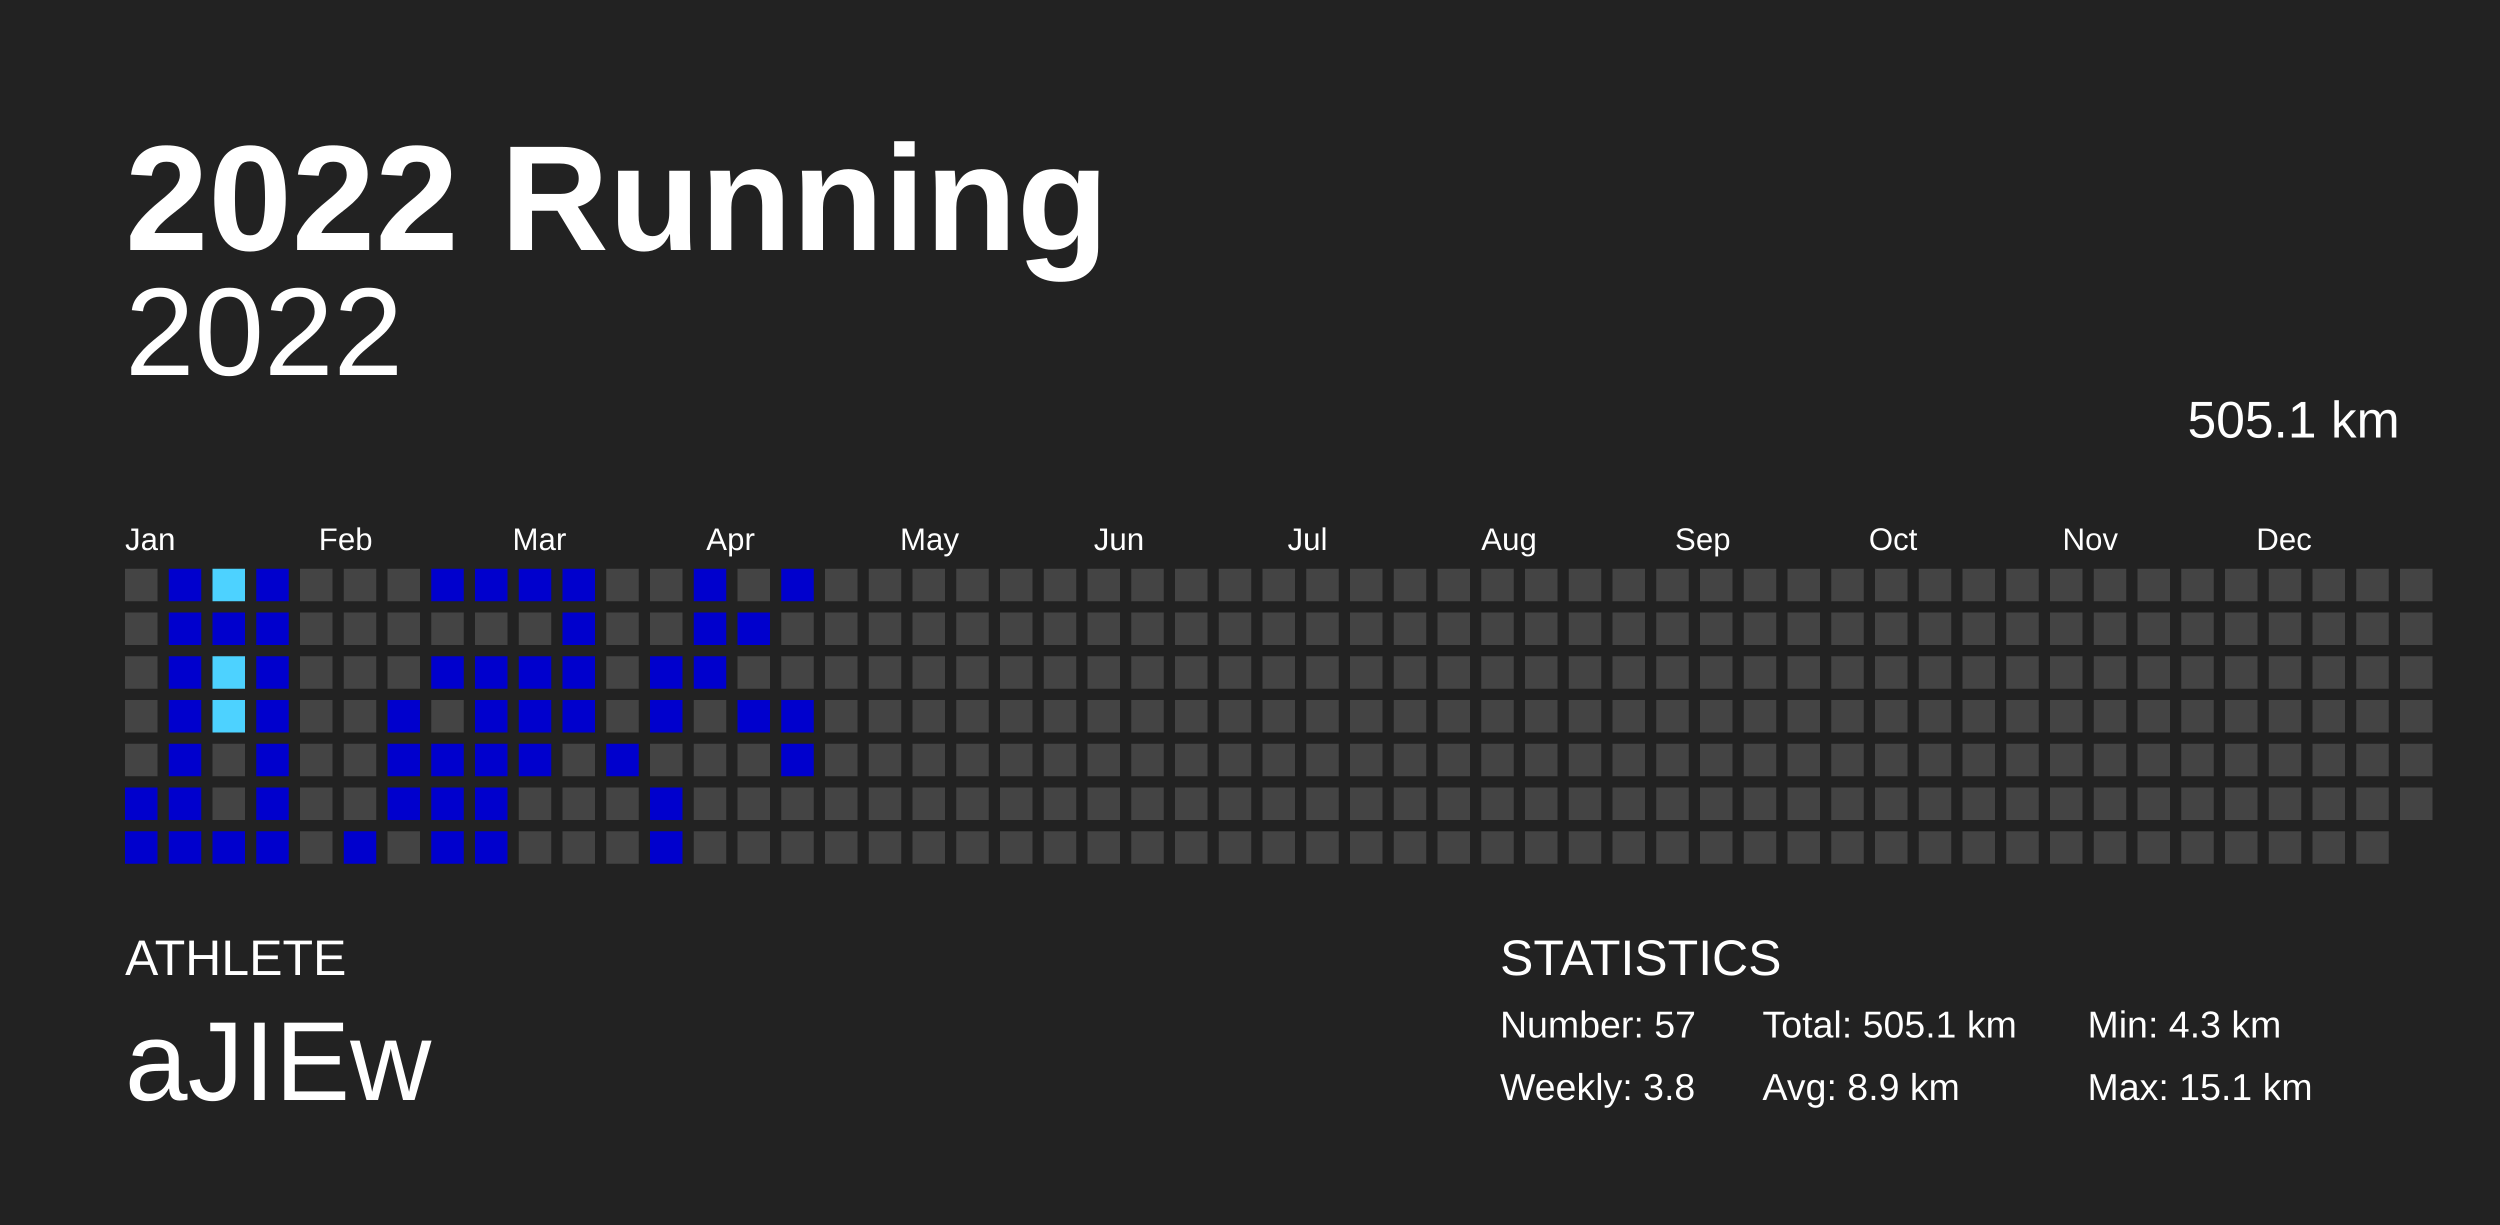
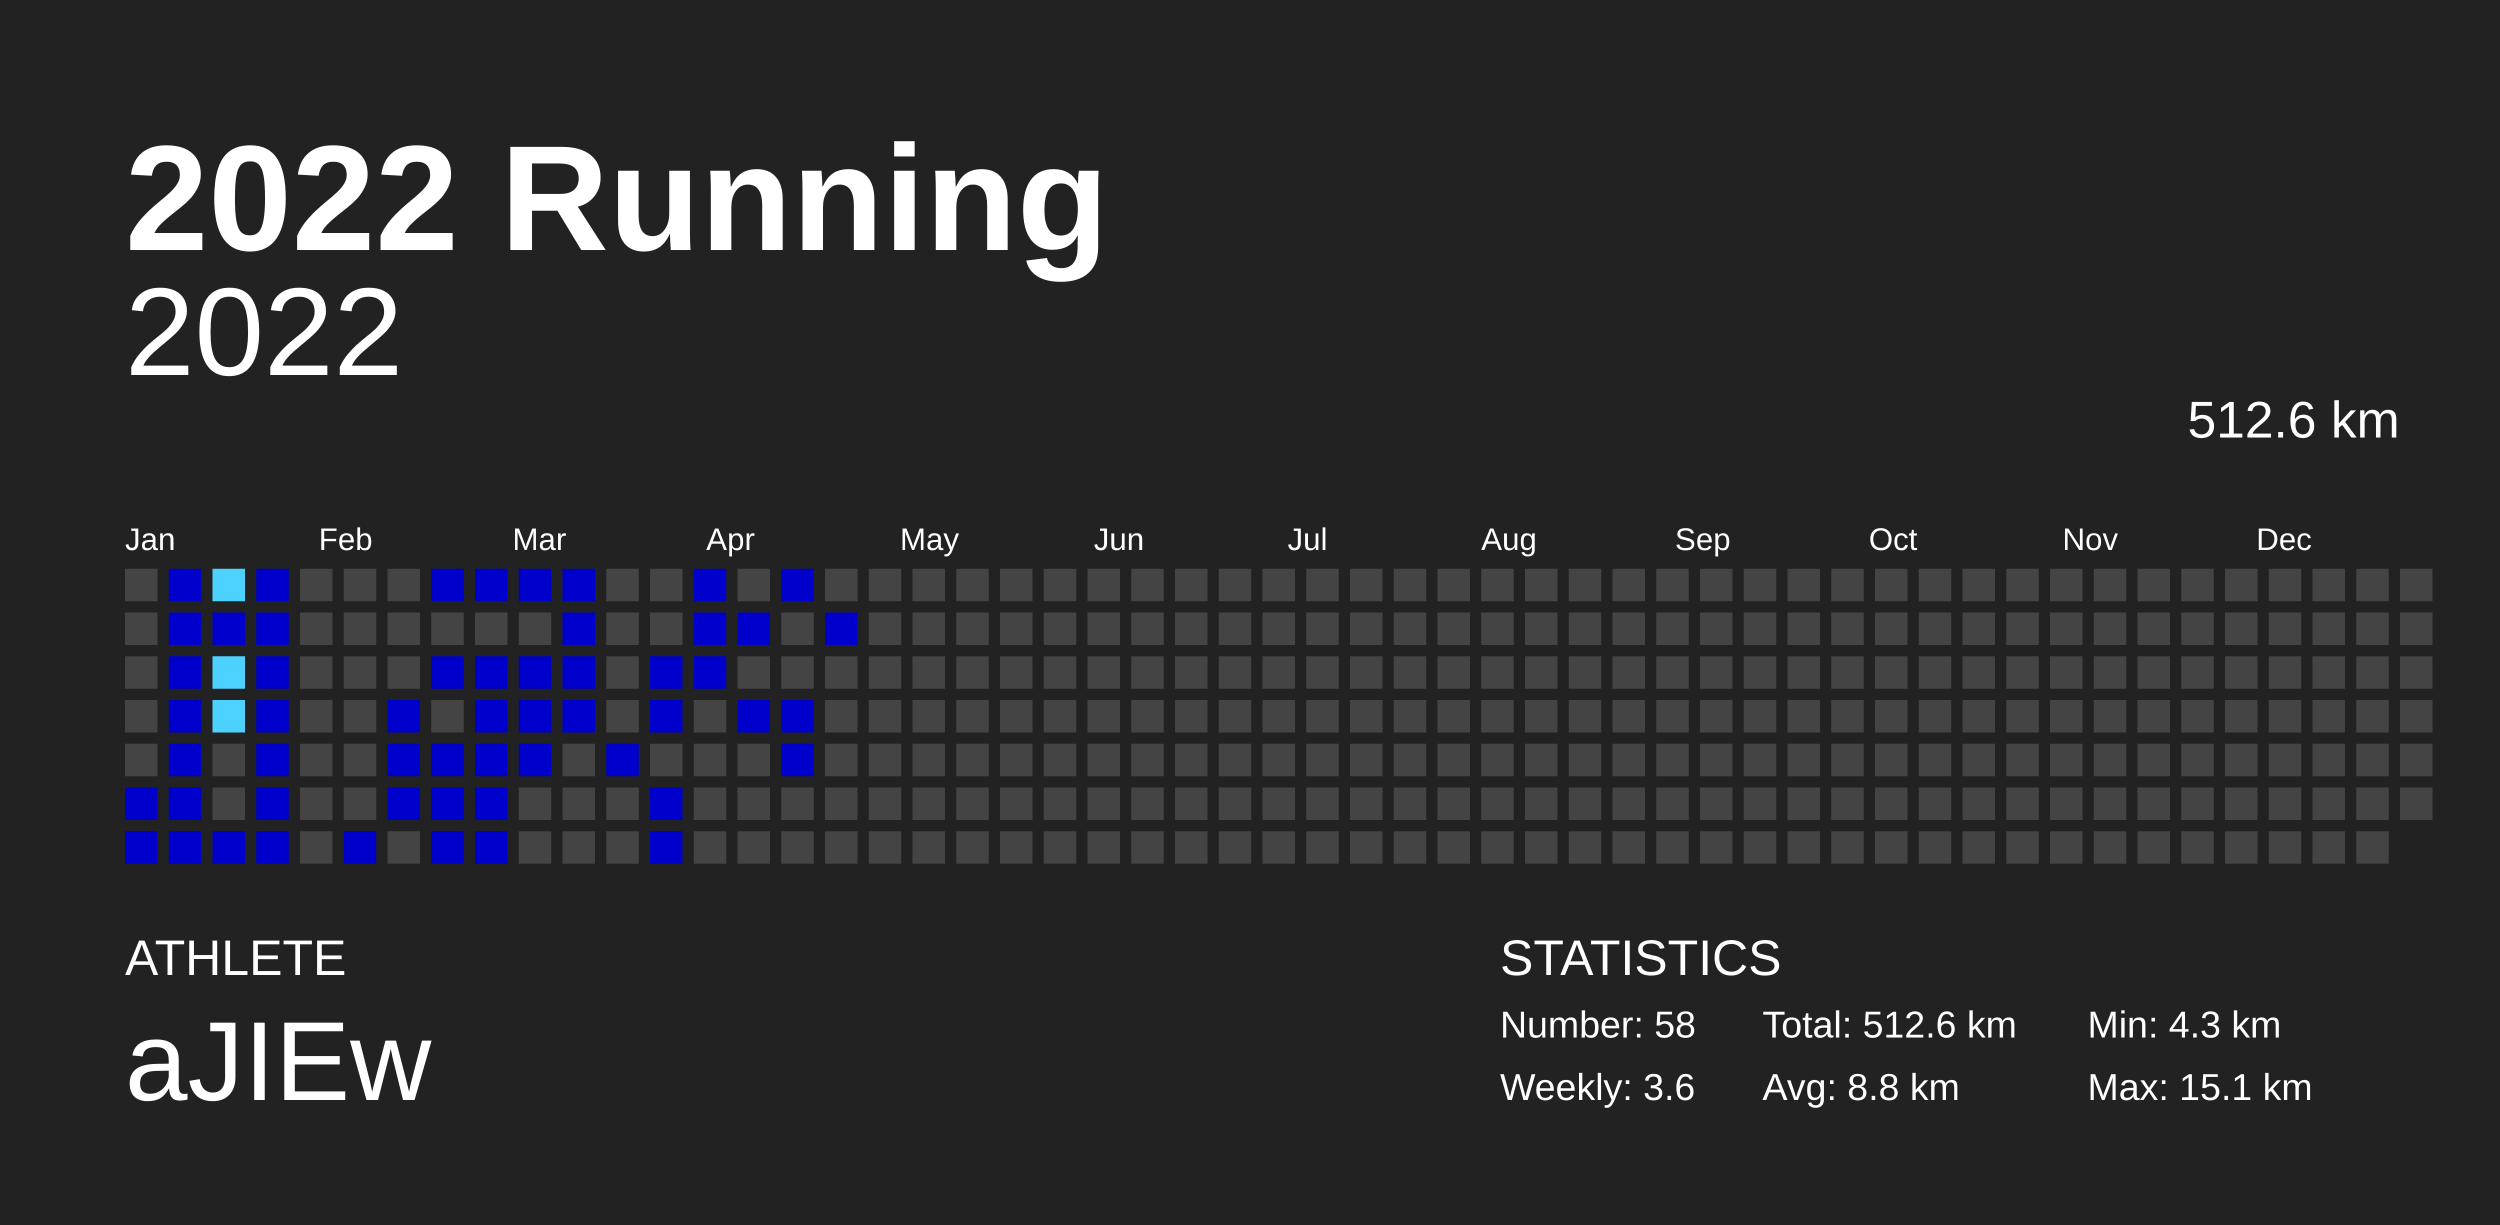
<svg xmlns="http://www.w3.org/2000/svg" baseProfile="full" height="98mm" version="1.1" viewBox="0,0,200,98" width="200mm">
  <defs />
  <rect fill="#222222" height="98" width="200" x="0" y="0" />
  <text fill="#FFFFFF" style="font-size:12px; font-family:Arial; font-weight:bold;" x="10" y="20">2022 Running</text>
  <text fill="#FFFFFF" style="font-size:4px; font-family:Arial" x="10" y="78">ATHLETE</text>
  <text fill="#FFFFFF" style="font-size:9px; font-family:Arial" x="10" y="88">aJIEw</text>
  <text fill="#FFFFFF" style="font-size:4px; font-family:Arial" x="120" y="78">STATISTICS</text>
-   <text fill="#FFFFFF" style="font-size:3px; font-family:Arial" x="120" y="83">Number: 57</text>
-   <text fill="#FFFFFF" style="font-size:3px; font-family:Arial" x="120" y="88">Weekly: 3.8</text>
-   <text fill="#FFFFFF" style="font-size:3px; font-family:Arial" x="141" y="83">Total: 505.1 km</text>
-   <text fill="#FFFFFF" style="font-size:3px; font-family:Arial" x="141" y="88">Avg: 8.9 km</text>
+   <text fill="#FFFFFF" style="font-size:3px; font-family:Arial" x="120" y="83">Number: 58</text>
+   <text fill="#FFFFFF" style="font-size:3px; font-family:Arial" x="120" y="88">Weekly: 3.6</text>
+   <text fill="#FFFFFF" style="font-size:3px; font-family:Arial" x="141" y="83">Total: 512.6 km</text>
+   <text fill="#FFFFFF" style="font-size:3px; font-family:Arial" x="141" y="88">Avg: 8.8 km</text>
  <text fill="#FFFFFF" style="font-size:3px; font-family:Arial" x="167" y="83">Min: 4.3 km</text>
  <text fill="#FFFFFF" style="font-size:3px; font-family:Arial" x="167" y="88">Max: 15.1 km</text>
  <text alignment-baseline="hanging" fill="#FFFFFF" style="font-size:10.0px; font-family:Arial;" x="10" y="30">2022</text>
-   <text alignment-baseline="hanging" fill="#FFFFFF" style="font-size:4.125px; font-family:Arial;" x="175" y="35">505.1 km</text>
+   <text alignment-baseline="hanging" fill="#FFFFFF" style="font-size:4.125px; font-family:Arial;" x="175" y="35">512.6 km</text>
  <text fill="#FFFFFF" style="font-size:2.5px; font-family:Arial" x="10.0" y="44">Jan</text>
  <text fill="#FFFFFF" style="font-size:2.5px; font-family:Arial" x="25.5" y="44">Feb</text>
  <text fill="#FFFFFF" style="font-size:2.5px; font-family:Arial" x="41.0" y="44">Mar</text>
  <text fill="#FFFFFF" style="font-size:2.5px; font-family:Arial" x="56.5" y="44">Apr</text>
  <text fill="#FFFFFF" style="font-size:2.5px; font-family:Arial" x="72.0" y="44">May</text>
  <text fill="#FFFFFF" style="font-size:2.5px; font-family:Arial" x="87.5" y="44">Jun</text>
  <text fill="#FFFFFF" style="font-size:2.5px; font-family:Arial" x="103.0" y="44">Jul</text>
  <text fill="#FFFFFF" style="font-size:2.5px; font-family:Arial" x="118.5" y="44">Aug</text>
  <text fill="#FFFFFF" style="font-size:2.5px; font-family:Arial" x="134.0" y="44">Sep</text>
  <text fill="#FFFFFF" style="font-size:2.5px; font-family:Arial" x="149.5" y="44">Oct</text>
  <text fill="#FFFFFF" style="font-size:2.5px; font-family:Arial" x="165.0" y="44">Nov</text>
  <text fill="#FFFFFF" style="font-size:2.5px; font-family:Arial" x="180.5" y="44">Dec</text>
  <rect fill="#444444" height="2.6" width="2.6" x="10.0" y="45.5" />
  <rect fill="#444444" height="2.6" width="2.6" x="10.0" y="49.0" />
  <rect fill="#444444" height="2.6" width="2.6" x="10.0" y="52.5" />
  <rect fill="#444444" height="2.6" width="2.6" x="10.0" y="56.0" />
  <rect fill="#444444" height="2.6" width="2.6" x="10.0" y="59.5" />
  <rect fill="mediumblue" height="2.6" width="2.6" x="10.0" y="63.0" />
  <rect fill="mediumblue" height="2.6" width="2.6" x="10.0" y="66.5" />
  <rect fill="mediumblue" height="2.6" width="2.6" x="13.5" y="45.5" />
  <rect fill="mediumblue" height="2.6" width="2.6" x="13.5" y="49.0" />
  <rect fill="mediumblue" height="2.6" width="2.6" x="13.5" y="52.5" />
  <rect fill="mediumblue" height="2.6" width="2.6" x="13.5" y="56.0" />
  <rect fill="mediumblue" height="2.6" width="2.6" x="13.5" y="59.5" />
  <rect fill="mediumblue" height="2.6" width="2.6" x="13.5" y="63.0" />
  <rect fill="mediumblue" height="2.6" width="2.6" x="13.5" y="66.5" />
  <rect fill="#4dd2ff" height="2.6" width="2.6" x="17.0" y="45.5" />
  <rect fill="mediumblue" height="2.6" width="2.6" x="17.0" y="49.0" />
  <rect fill="#4dd2ff" height="2.6" width="2.6" x="17.0" y="52.5" />
  <rect fill="#4dd2ff" height="2.6" width="2.6" x="17.0" y="56.0" />
  <rect fill="#444444" height="2.6" width="2.6" x="17.0" y="59.5" />
  <rect fill="#444444" height="2.6" width="2.6" x="17.0" y="63.0" />
  <rect fill="mediumblue" height="2.6" width="2.6" x="17.0" y="66.5" />
  <rect fill="mediumblue" height="2.6" width="2.6" x="20.5" y="45.5" />
  <rect fill="mediumblue" height="2.6" width="2.6" x="20.5" y="49.0" />
  <rect fill="mediumblue" height="2.6" width="2.6" x="20.5" y="52.5" />
  <rect fill="mediumblue" height="2.6" width="2.6" x="20.5" y="56.0" />
  <rect fill="mediumblue" height="2.6" width="2.6" x="20.5" y="59.5" />
  <rect fill="mediumblue" height="2.6" width="2.6" x="20.5" y="63.0" />
  <rect fill="mediumblue" height="2.6" width="2.6" x="20.5" y="66.5" />
  <rect fill="#444444" height="2.6" width="2.6" x="24.0" y="45.5" />
  <rect fill="#444444" height="2.6" width="2.6" x="24.0" y="49.0" />
  <rect fill="#444444" height="2.6" width="2.6" x="24.0" y="52.5" />
  <rect fill="#444444" height="2.6" width="2.6" x="24.0" y="56.0" />
  <rect fill="#444444" height="2.6" width="2.6" x="24.0" y="59.5" />
  <rect fill="#444444" height="2.6" width="2.6" x="24.0" y="63.0" />
  <rect fill="#444444" height="2.6" width="2.6" x="24.0" y="66.5" />
  <rect fill="#444444" height="2.6" width="2.6" x="27.5" y="45.5" />
  <rect fill="#444444" height="2.6" width="2.6" x="27.5" y="49.0" />
  <rect fill="#444444" height="2.6" width="2.6" x="27.5" y="52.5" />
  <rect fill="#444444" height="2.6" width="2.6" x="27.5" y="56.0" />
  <rect fill="#444444" height="2.6" width="2.6" x="27.5" y="59.5" />
  <rect fill="#444444" height="2.6" width="2.6" x="27.5" y="63.0" />
  <rect fill="mediumblue" height="2.6" width="2.6" x="27.5" y="66.5" />
  <rect fill="#444444" height="2.6" width="2.6" x="31.0" y="45.5" />
  <rect fill="#444444" height="2.6" width="2.6" x="31.0" y="49.0" />
  <rect fill="#444444" height="2.6" width="2.6" x="31.0" y="52.5" />
  <rect fill="mediumblue" height="2.6" width="2.6" x="31.0" y="56.0" />
  <rect fill="mediumblue" height="2.6" width="2.6" x="31.0" y="59.5" />
  <rect fill="mediumblue" height="2.6" width="2.6" x="31.0" y="63.0" />
  <rect fill="#444444" height="2.6" width="2.6" x="31.0" y="66.5" />
  <rect fill="mediumblue" height="2.6" width="2.6" x="34.5" y="45.5" />
  <rect fill="#444444" height="2.6" width="2.6" x="34.5" y="49.0" />
  <rect fill="mediumblue" height="2.6" width="2.6" x="34.5" y="52.5" />
  <rect fill="#444444" height="2.6" width="2.6" x="34.5" y="56.0" />
  <rect fill="mediumblue" height="2.6" width="2.6" x="34.5" y="59.5" />
  <rect fill="mediumblue" height="2.6" width="2.6" x="34.5" y="63.0" />
  <rect fill="mediumblue" height="2.6" width="2.6" x="34.5" y="66.5" />
  <rect fill="mediumblue" height="2.6" width="2.6" x="38.0" y="45.5" />
  <rect fill="#444444" height="2.6" width="2.6" x="38.0" y="49.0" />
  <rect fill="mediumblue" height="2.6" width="2.6" x="38.0" y="52.5" />
  <rect fill="mediumblue" height="2.6" width="2.6" x="38.0" y="56.0" />
  <rect fill="mediumblue" height="2.6" width="2.6" x="38.0" y="59.5" />
  <rect fill="mediumblue" height="2.6" width="2.6" x="38.0" y="63.0" />
  <rect fill="mediumblue" height="2.6" width="2.6" x="38.0" y="66.5" />
  <rect fill="mediumblue" height="2.6" width="2.6" x="41.5" y="45.5" />
  <rect fill="#444444" height="2.6" width="2.6" x="41.5" y="49.0" />
  <rect fill="mediumblue" height="2.6" width="2.6" x="41.5" y="52.5" />
  <rect fill="mediumblue" height="2.6" width="2.6" x="41.5" y="56.0" />
  <rect fill="mediumblue" height="2.6" width="2.6" x="41.5" y="59.5" />
  <rect fill="#444444" height="2.6" width="2.6" x="41.5" y="63.0" />
  <rect fill="#444444" height="2.6" width="2.6" x="41.5" y="66.5" />
  <rect fill="mediumblue" height="2.6" width="2.6" x="45.0" y="45.5" />
  <rect fill="mediumblue" height="2.6" width="2.6" x="45.0" y="49.0" />
  <rect fill="mediumblue" height="2.6" width="2.6" x="45.0" y="52.5" />
  <rect fill="mediumblue" height="2.6" width="2.6" x="45.0" y="56.0" />
  <rect fill="#444444" height="2.6" width="2.6" x="45.0" y="59.5" />
  <rect fill="#444444" height="2.6" width="2.6" x="45.0" y="63.0" />
  <rect fill="#444444" height="2.6" width="2.6" x="45.0" y="66.5" />
  <rect fill="#444444" height="2.6" width="2.6" x="48.5" y="45.5" />
  <rect fill="#444444" height="2.6" width="2.6" x="48.5" y="49.0" />
  <rect fill="#444444" height="2.6" width="2.6" x="48.5" y="52.5" />
  <rect fill="#444444" height="2.6" width="2.6" x="48.5" y="56.0" />
  <rect fill="mediumblue" height="2.6" width="2.6" x="48.5" y="59.5" />
  <rect fill="#444444" height="2.6" width="2.6" x="48.5" y="63.0" />
  <rect fill="#444444" height="2.6" width="2.6" x="48.5" y="66.5" />
  <rect fill="#444444" height="2.6" width="2.6" x="52.0" y="45.5" />
  <rect fill="#444444" height="2.6" width="2.6" x="52.0" y="49.0" />
  <rect fill="mediumblue" height="2.6" width="2.6" x="52.0" y="52.5" />
  <rect fill="mediumblue" height="2.6" width="2.6" x="52.0" y="56.0" />
  <rect fill="#444444" height="2.6" width="2.6" x="52.0" y="59.5" />
  <rect fill="mediumblue" height="2.6" width="2.6" x="52.0" y="63.0" />
  <rect fill="mediumblue" height="2.6" width="2.6" x="52.0" y="66.5" />
  <rect fill="mediumblue" height="2.6" width="2.6" x="55.5" y="45.5" />
  <rect fill="mediumblue" height="2.6" width="2.6" x="55.5" y="49.0" />
  <rect fill="mediumblue" height="2.6" width="2.6" x="55.5" y="52.5" />
  <rect fill="#444444" height="2.6" width="2.6" x="55.5" y="56.0" />
  <rect fill="#444444" height="2.6" width="2.6" x="55.5" y="59.5" />
  <rect fill="#444444" height="2.6" width="2.6" x="55.5" y="63.0" />
  <rect fill="#444444" height="2.6" width="2.6" x="55.5" y="66.5" />
  <rect fill="#444444" height="2.6" width="2.6" x="59.0" y="45.5" />
  <rect fill="mediumblue" height="2.6" width="2.6" x="59.0" y="49.0" />
  <rect fill="#444444" height="2.6" width="2.6" x="59.0" y="52.5" />
  <rect fill="mediumblue" height="2.6" width="2.6" x="59.0" y="56.0" />
  <rect fill="#444444" height="2.6" width="2.6" x="59.0" y="59.5" />
  <rect fill="#444444" height="2.6" width="2.6" x="59.0" y="63.0" />
  <rect fill="#444444" height="2.6" width="2.6" x="59.0" y="66.5" />
  <rect fill="mediumblue" height="2.6" width="2.6" x="62.5" y="45.5" />
  <rect fill="#444444" height="2.6" width="2.6" x="62.5" y="49.0" />
  <rect fill="#444444" height="2.6" width="2.6" x="62.5" y="52.5" />
  <rect fill="mediumblue" height="2.6" width="2.6" x="62.5" y="56.0" />
  <rect fill="mediumblue" height="2.6" width="2.6" x="62.5" y="59.5" />
  <rect fill="#444444" height="2.6" width="2.6" x="62.5" y="63.0" />
  <rect fill="#444444" height="2.6" width="2.6" x="62.5" y="66.5" />
  <rect fill="#444444" height="2.6" width="2.6" x="66.0" y="45.5" />
-   <rect fill="#444444" height="2.6" width="2.6" x="66.0" y="49.0" />
+   <rect fill="mediumblue" height="2.6" width="2.6" x="66.0" y="49.0" />
  <rect fill="#444444" height="2.6" width="2.6" x="66.0" y="52.5" />
  <rect fill="#444444" height="2.6" width="2.6" x="66.0" y="56.0" />
  <rect fill="#444444" height="2.6" width="2.6" x="66.0" y="59.5" />
  <rect fill="#444444" height="2.6" width="2.6" x="66.0" y="63.0" />
  <rect fill="#444444" height="2.6" width="2.6" x="66.0" y="66.5" />
  <rect fill="#444444" height="2.6" width="2.6" x="69.5" y="45.5" />
  <rect fill="#444444" height="2.6" width="2.6" x="69.5" y="49.0" />
  <rect fill="#444444" height="2.6" width="2.6" x="69.5" y="52.5" />
  <rect fill="#444444" height="2.6" width="2.6" x="69.5" y="56.0" />
  <rect fill="#444444" height="2.6" width="2.6" x="69.5" y="59.5" />
  <rect fill="#444444" height="2.6" width="2.6" x="69.5" y="63.0" />
  <rect fill="#444444" height="2.6" width="2.6" x="69.5" y="66.5" />
  <rect fill="#444444" height="2.6" width="2.6" x="73.0" y="45.5" />
  <rect fill="#444444" height="2.6" width="2.6" x="73.0" y="49.0" />
  <rect fill="#444444" height="2.6" width="2.6" x="73.0" y="52.5" />
  <rect fill="#444444" height="2.6" width="2.6" x="73.0" y="56.0" />
  <rect fill="#444444" height="2.6" width="2.6" x="73.0" y="59.5" />
  <rect fill="#444444" height="2.6" width="2.6" x="73.0" y="63.0" />
  <rect fill="#444444" height="2.6" width="2.6" x="73.0" y="66.5" />
  <rect fill="#444444" height="2.6" width="2.6" x="76.5" y="45.5" />
  <rect fill="#444444" height="2.6" width="2.6" x="76.5" y="49.0" />
  <rect fill="#444444" height="2.6" width="2.6" x="76.5" y="52.5" />
  <rect fill="#444444" height="2.6" width="2.6" x="76.5" y="56.0" />
  <rect fill="#444444" height="2.6" width="2.6" x="76.5" y="59.5" />
  <rect fill="#444444" height="2.6" width="2.6" x="76.5" y="63.0" />
  <rect fill="#444444" height="2.6" width="2.6" x="76.5" y="66.5" />
  <rect fill="#444444" height="2.6" width="2.6" x="80.0" y="45.5" />
  <rect fill="#444444" height="2.6" width="2.6" x="80.0" y="49.0" />
  <rect fill="#444444" height="2.6" width="2.6" x="80.0" y="52.5" />
  <rect fill="#444444" height="2.6" width="2.6" x="80.0" y="56.0" />
  <rect fill="#444444" height="2.6" width="2.6" x="80.0" y="59.5" />
  <rect fill="#444444" height="2.6" width="2.6" x="80.0" y="63.0" />
  <rect fill="#444444" height="2.6" width="2.6" x="80.0" y="66.5" />
  <rect fill="#444444" height="2.6" width="2.6" x="83.5" y="45.5" />
  <rect fill="#444444" height="2.6" width="2.6" x="83.5" y="49.0" />
  <rect fill="#444444" height="2.6" width="2.6" x="83.5" y="52.5" />
  <rect fill="#444444" height="2.6" width="2.6" x="83.5" y="56.0" />
  <rect fill="#444444" height="2.6" width="2.6" x="83.5" y="59.5" />
  <rect fill="#444444" height="2.6" width="2.6" x="83.5" y="63.0" />
  <rect fill="#444444" height="2.6" width="2.6" x="83.5" y="66.5" />
  <rect fill="#444444" height="2.6" width="2.6" x="87.0" y="45.5" />
  <rect fill="#444444" height="2.6" width="2.6" x="87.0" y="49.0" />
  <rect fill="#444444" height="2.6" width="2.6" x="87.0" y="52.5" />
  <rect fill="#444444" height="2.6" width="2.6" x="87.0" y="56.0" />
  <rect fill="#444444" height="2.6" width="2.6" x="87.0" y="59.5" />
  <rect fill="#444444" height="2.6" width="2.6" x="87.0" y="63.0" />
  <rect fill="#444444" height="2.6" width="2.6" x="87.0" y="66.5" />
  <rect fill="#444444" height="2.6" width="2.6" x="90.5" y="45.5" />
  <rect fill="#444444" height="2.6" width="2.6" x="90.5" y="49.0" />
  <rect fill="#444444" height="2.6" width="2.6" x="90.5" y="52.5" />
  <rect fill="#444444" height="2.6" width="2.6" x="90.5" y="56.0" />
  <rect fill="#444444" height="2.6" width="2.6" x="90.5" y="59.5" />
  <rect fill="#444444" height="2.6" width="2.6" x="90.5" y="63.0" />
  <rect fill="#444444" height="2.6" width="2.6" x="90.5" y="66.5" />
  <rect fill="#444444" height="2.6" width="2.6" x="94.0" y="45.5" />
  <rect fill="#444444" height="2.6" width="2.6" x="94.0" y="49.0" />
  <rect fill="#444444" height="2.6" width="2.6" x="94.0" y="52.5" />
  <rect fill="#444444" height="2.6" width="2.6" x="94.0" y="56.0" />
  <rect fill="#444444" height="2.6" width="2.6" x="94.0" y="59.5" />
  <rect fill="#444444" height="2.6" width="2.6" x="94.0" y="63.0" />
  <rect fill="#444444" height="2.6" width="2.6" x="94.0" y="66.5" />
  <rect fill="#444444" height="2.6" width="2.6" x="97.5" y="45.5" />
  <rect fill="#444444" height="2.6" width="2.6" x="97.5" y="49.0" />
  <rect fill="#444444" height="2.6" width="2.6" x="97.5" y="52.5" />
  <rect fill="#444444" height="2.6" width="2.6" x="97.5" y="56.0" />
  <rect fill="#444444" height="2.6" width="2.6" x="97.5" y="59.5" />
  <rect fill="#444444" height="2.6" width="2.6" x="97.5" y="63.0" />
  <rect fill="#444444" height="2.6" width="2.6" x="97.5" y="66.5" />
  <rect fill="#444444" height="2.6" width="2.6" x="101.0" y="45.5" />
  <rect fill="#444444" height="2.6" width="2.6" x="101.0" y="49.0" />
  <rect fill="#444444" height="2.6" width="2.6" x="101.0" y="52.5" />
  <rect fill="#444444" height="2.6" width="2.6" x="101.0" y="56.0" />
  <rect fill="#444444" height="2.6" width="2.6" x="101.0" y="59.5" />
  <rect fill="#444444" height="2.6" width="2.6" x="101.0" y="63.0" />
  <rect fill="#444444" height="2.6" width="2.6" x="101.0" y="66.5" />
  <rect fill="#444444" height="2.6" width="2.6" x="104.5" y="45.5" />
  <rect fill="#444444" height="2.6" width="2.6" x="104.5" y="49.0" />
  <rect fill="#444444" height="2.6" width="2.6" x="104.5" y="52.5" />
  <rect fill="#444444" height="2.6" width="2.6" x="104.5" y="56.0" />
  <rect fill="#444444" height="2.6" width="2.6" x="104.5" y="59.5" />
  <rect fill="#444444" height="2.6" width="2.6" x="104.5" y="63.0" />
  <rect fill="#444444" height="2.6" width="2.6" x="104.5" y="66.5" />
  <rect fill="#444444" height="2.6" width="2.6" x="108.0" y="45.5" />
  <rect fill="#444444" height="2.6" width="2.6" x="108.0" y="49.0" />
  <rect fill="#444444" height="2.6" width="2.6" x="108.0" y="52.5" />
  <rect fill="#444444" height="2.6" width="2.6" x="108.0" y="56.0" />
  <rect fill="#444444" height="2.6" width="2.6" x="108.0" y="59.5" />
  <rect fill="#444444" height="2.6" width="2.6" x="108.0" y="63.0" />
  <rect fill="#444444" height="2.6" width="2.6" x="108.0" y="66.5" />
  <rect fill="#444444" height="2.6" width="2.6" x="111.5" y="45.5" />
  <rect fill="#444444" height="2.6" width="2.6" x="111.5" y="49.0" />
  <rect fill="#444444" height="2.6" width="2.6" x="111.5" y="52.5" />
  <rect fill="#444444" height="2.6" width="2.6" x="111.5" y="56.0" />
  <rect fill="#444444" height="2.6" width="2.6" x="111.5" y="59.5" />
  <rect fill="#444444" height="2.6" width="2.6" x="111.5" y="63.0" />
  <rect fill="#444444" height="2.6" width="2.6" x="111.5" y="66.5" />
  <rect fill="#444444" height="2.6" width="2.6" x="115.0" y="45.5" />
  <rect fill="#444444" height="2.6" width="2.6" x="115.0" y="49.0" />
  <rect fill="#444444" height="2.6" width="2.6" x="115.0" y="52.5" />
  <rect fill="#444444" height="2.6" width="2.6" x="115.0" y="56.0" />
  <rect fill="#444444" height="2.6" width="2.6" x="115.0" y="59.5" />
  <rect fill="#444444" height="2.6" width="2.6" x="115.0" y="63.0" />
  <rect fill="#444444" height="2.6" width="2.6" x="115.0" y="66.5" />
  <rect fill="#444444" height="2.6" width="2.6" x="118.5" y="45.5" />
  <rect fill="#444444" height="2.6" width="2.6" x="118.5" y="49.0" />
  <rect fill="#444444" height="2.6" width="2.6" x="118.5" y="52.5" />
  <rect fill="#444444" height="2.6" width="2.6" x="118.5" y="56.0" />
  <rect fill="#444444" height="2.6" width="2.6" x="118.5" y="59.5" />
  <rect fill="#444444" height="2.6" width="2.6" x="118.5" y="63.0" />
  <rect fill="#444444" height="2.6" width="2.6" x="118.5" y="66.5" />
  <rect fill="#444444" height="2.6" width="2.6" x="122.0" y="45.5" />
  <rect fill="#444444" height="2.6" width="2.6" x="122.0" y="49.0" />
  <rect fill="#444444" height="2.6" width="2.6" x="122.0" y="52.5" />
  <rect fill="#444444" height="2.6" width="2.6" x="122.0" y="56.0" />
  <rect fill="#444444" height="2.6" width="2.6" x="122.0" y="59.5" />
  <rect fill="#444444" height="2.6" width="2.6" x="122.0" y="63.0" />
  <rect fill="#444444" height="2.6" width="2.6" x="122.0" y="66.5" />
  <rect fill="#444444" height="2.6" width="2.6" x="125.5" y="45.5" />
  <rect fill="#444444" height="2.6" width="2.6" x="125.5" y="49.0" />
  <rect fill="#444444" height="2.6" width="2.6" x="125.5" y="52.5" />
  <rect fill="#444444" height="2.6" width="2.6" x="125.5" y="56.0" />
  <rect fill="#444444" height="2.6" width="2.6" x="125.5" y="59.5" />
  <rect fill="#444444" height="2.6" width="2.6" x="125.5" y="63.0" />
  <rect fill="#444444" height="2.6" width="2.6" x="125.5" y="66.5" />
  <rect fill="#444444" height="2.6" width="2.6" x="129.0" y="45.5" />
  <rect fill="#444444" height="2.6" width="2.6" x="129.0" y="49.0" />
  <rect fill="#444444" height="2.6" width="2.6" x="129.0" y="52.5" />
  <rect fill="#444444" height="2.6" width="2.6" x="129.0" y="56.0" />
  <rect fill="#444444" height="2.6" width="2.6" x="129.0" y="59.5" />
  <rect fill="#444444" height="2.6" width="2.6" x="129.0" y="63.0" />
  <rect fill="#444444" height="2.6" width="2.6" x="129.0" y="66.5" />
  <rect fill="#444444" height="2.6" width="2.6" x="132.5" y="45.5" />
  <rect fill="#444444" height="2.6" width="2.6" x="132.5" y="49.0" />
  <rect fill="#444444" height="2.6" width="2.6" x="132.5" y="52.5" />
  <rect fill="#444444" height="2.6" width="2.6" x="132.5" y="56.0" />
  <rect fill="#444444" height="2.6" width="2.6" x="132.5" y="59.5" />
  <rect fill="#444444" height="2.6" width="2.6" x="132.5" y="63.0" />
  <rect fill="#444444" height="2.6" width="2.6" x="132.5" y="66.5" />
  <rect fill="#444444" height="2.6" width="2.6" x="136.0" y="45.5" />
  <rect fill="#444444" height="2.6" width="2.6" x="136.0" y="49.0" />
  <rect fill="#444444" height="2.6" width="2.6" x="136.0" y="52.5" />
  <rect fill="#444444" height="2.6" width="2.6" x="136.0" y="56.0" />
  <rect fill="#444444" height="2.6" width="2.6" x="136.0" y="59.5" />
  <rect fill="#444444" height="2.6" width="2.6" x="136.0" y="63.0" />
  <rect fill="#444444" height="2.6" width="2.6" x="136.0" y="66.5" />
  <rect fill="#444444" height="2.6" width="2.6" x="139.5" y="45.5" />
  <rect fill="#444444" height="2.6" width="2.6" x="139.5" y="49.0" />
  <rect fill="#444444" height="2.6" width="2.6" x="139.5" y="52.5" />
  <rect fill="#444444" height="2.6" width="2.6" x="139.5" y="56.0" />
  <rect fill="#444444" height="2.6" width="2.6" x="139.5" y="59.5" />
  <rect fill="#444444" height="2.6" width="2.6" x="139.5" y="63.0" />
  <rect fill="#444444" height="2.6" width="2.6" x="139.5" y="66.5" />
  <rect fill="#444444" height="2.6" width="2.6" x="143.0" y="45.5" />
  <rect fill="#444444" height="2.6" width="2.6" x="143.0" y="49.0" />
  <rect fill="#444444" height="2.6" width="2.6" x="143.0" y="52.5" />
  <rect fill="#444444" height="2.6" width="2.6" x="143.0" y="56.0" />
  <rect fill="#444444" height="2.6" width="2.6" x="143.0" y="59.5" />
  <rect fill="#444444" height="2.6" width="2.6" x="143.0" y="63.0" />
  <rect fill="#444444" height="2.6" width="2.6" x="143.0" y="66.5" />
  <rect fill="#444444" height="2.6" width="2.6" x="146.5" y="45.5" />
  <rect fill="#444444" height="2.6" width="2.6" x="146.5" y="49.0" />
  <rect fill="#444444" height="2.6" width="2.6" x="146.5" y="52.5" />
  <rect fill="#444444" height="2.6" width="2.6" x="146.5" y="56.0" />
  <rect fill="#444444" height="2.6" width="2.6" x="146.5" y="59.5" />
  <rect fill="#444444" height="2.6" width="2.6" x="146.5" y="63.0" />
  <rect fill="#444444" height="2.6" width="2.6" x="146.5" y="66.5" />
  <rect fill="#444444" height="2.6" width="2.6" x="150.0" y="45.5" />
  <rect fill="#444444" height="2.6" width="2.6" x="150.0" y="49.0" />
  <rect fill="#444444" height="2.6" width="2.6" x="150.0" y="52.5" />
  <rect fill="#444444" height="2.6" width="2.6" x="150.0" y="56.0" />
  <rect fill="#444444" height="2.6" width="2.6" x="150.0" y="59.5" />
  <rect fill="#444444" height="2.6" width="2.6" x="150.0" y="63.0" />
  <rect fill="#444444" height="2.6" width="2.6" x="150.0" y="66.5" />
  <rect fill="#444444" height="2.6" width="2.6" x="153.5" y="45.5" />
  <rect fill="#444444" height="2.6" width="2.6" x="153.5" y="49.0" />
  <rect fill="#444444" height="2.6" width="2.6" x="153.5" y="52.5" />
  <rect fill="#444444" height="2.6" width="2.6" x="153.5" y="56.0" />
  <rect fill="#444444" height="2.6" width="2.6" x="153.5" y="59.5" />
  <rect fill="#444444" height="2.6" width="2.6" x="153.5" y="63.0" />
  <rect fill="#444444" height="2.6" width="2.6" x="153.5" y="66.5" />
  <rect fill="#444444" height="2.6" width="2.6" x="157.0" y="45.5" />
  <rect fill="#444444" height="2.6" width="2.6" x="157.0" y="49.0" />
  <rect fill="#444444" height="2.6" width="2.6" x="157.0" y="52.5" />
  <rect fill="#444444" height="2.6" width="2.6" x="157.0" y="56.0" />
  <rect fill="#444444" height="2.6" width="2.6" x="157.0" y="59.5" />
  <rect fill="#444444" height="2.6" width="2.6" x="157.0" y="63.0" />
  <rect fill="#444444" height="2.6" width="2.6" x="157.0" y="66.5" />
  <rect fill="#444444" height="2.6" width="2.6" x="160.5" y="45.5" />
  <rect fill="#444444" height="2.6" width="2.6" x="160.5" y="49.0" />
  <rect fill="#444444" height="2.6" width="2.6" x="160.5" y="52.5" />
  <rect fill="#444444" height="2.6" width="2.6" x="160.5" y="56.0" />
  <rect fill="#444444" height="2.6" width="2.6" x="160.5" y="59.5" />
  <rect fill="#444444" height="2.6" width="2.6" x="160.5" y="63.0" />
  <rect fill="#444444" height="2.6" width="2.6" x="160.5" y="66.5" />
  <rect fill="#444444" height="2.6" width="2.6" x="164.0" y="45.5" />
  <rect fill="#444444" height="2.6" width="2.6" x="164.0" y="49.0" />
  <rect fill="#444444" height="2.6" width="2.6" x="164.0" y="52.5" />
  <rect fill="#444444" height="2.6" width="2.6" x="164.0" y="56.0" />
  <rect fill="#444444" height="2.6" width="2.6" x="164.0" y="59.5" />
  <rect fill="#444444" height="2.6" width="2.6" x="164.0" y="63.0" />
  <rect fill="#444444" height="2.6" width="2.6" x="164.0" y="66.5" />
  <rect fill="#444444" height="2.6" width="2.6" x="167.5" y="45.5" />
  <rect fill="#444444" height="2.6" width="2.6" x="167.5" y="49.0" />
  <rect fill="#444444" height="2.6" width="2.6" x="167.5" y="52.5" />
  <rect fill="#444444" height="2.6" width="2.6" x="167.5" y="56.0" />
  <rect fill="#444444" height="2.6" width="2.6" x="167.5" y="59.5" />
  <rect fill="#444444" height="2.6" width="2.6" x="167.5" y="63.0" />
  <rect fill="#444444" height="2.6" width="2.6" x="167.5" y="66.5" />
  <rect fill="#444444" height="2.6" width="2.6" x="171.0" y="45.5" />
  <rect fill="#444444" height="2.6" width="2.6" x="171.0" y="49.0" />
  <rect fill="#444444" height="2.6" width="2.6" x="171.0" y="52.5" />
  <rect fill="#444444" height="2.6" width="2.6" x="171.0" y="56.0" />
  <rect fill="#444444" height="2.6" width="2.6" x="171.0" y="59.5" />
  <rect fill="#444444" height="2.6" width="2.6" x="171.0" y="63.0" />
  <rect fill="#444444" height="2.6" width="2.6" x="171.0" y="66.5" />
  <rect fill="#444444" height="2.6" width="2.6" x="174.5" y="45.5" />
  <rect fill="#444444" height="2.6" width="2.6" x="174.5" y="49.0" />
  <rect fill="#444444" height="2.6" width="2.6" x="174.5" y="52.5" />
  <rect fill="#444444" height="2.6" width="2.6" x="174.5" y="56.0" />
  <rect fill="#444444" height="2.6" width="2.6" x="174.5" y="59.5" />
  <rect fill="#444444" height="2.6" width="2.6" x="174.5" y="63.0" />
  <rect fill="#444444" height="2.6" width="2.6" x="174.5" y="66.5" />
  <rect fill="#444444" height="2.6" width="2.6" x="178.0" y="45.5" />
  <rect fill="#444444" height="2.6" width="2.6" x="178.0" y="49.0" />
  <rect fill="#444444" height="2.6" width="2.6" x="178.0" y="52.5" />
  <rect fill="#444444" height="2.6" width="2.6" x="178.0" y="56.0" />
  <rect fill="#444444" height="2.6" width="2.6" x="178.0" y="59.5" />
  <rect fill="#444444" height="2.6" width="2.6" x="178.0" y="63.0" />
  <rect fill="#444444" height="2.6" width="2.6" x="178.0" y="66.5" />
  <rect fill="#444444" height="2.6" width="2.6" x="181.5" y="45.5" />
  <rect fill="#444444" height="2.6" width="2.6" x="181.5" y="49.0" />
  <rect fill="#444444" height="2.6" width="2.6" x="181.5" y="52.5" />
  <rect fill="#444444" height="2.6" width="2.6" x="181.5" y="56.0" />
  <rect fill="#444444" height="2.6" width="2.6" x="181.5" y="59.5" />
  <rect fill="#444444" height="2.6" width="2.6" x="181.5" y="63.0" />
  <rect fill="#444444" height="2.6" width="2.6" x="181.5" y="66.5" />
  <rect fill="#444444" height="2.6" width="2.6" x="185.0" y="45.5" />
  <rect fill="#444444" height="2.6" width="2.6" x="185.0" y="49.0" />
  <rect fill="#444444" height="2.6" width="2.6" x="185.0" y="52.5" />
  <rect fill="#444444" height="2.6" width="2.6" x="185.0" y="56.0" />
  <rect fill="#444444" height="2.6" width="2.6" x="185.0" y="59.5" />
  <rect fill="#444444" height="2.6" width="2.6" x="185.0" y="63.0" />
  <rect fill="#444444" height="2.6" width="2.6" x="185.0" y="66.5" />
  <rect fill="#444444" height="2.6" width="2.6" x="188.5" y="45.5" />
  <rect fill="#444444" height="2.6" width="2.6" x="188.5" y="49.0" />
  <rect fill="#444444" height="2.6" width="2.6" x="188.5" y="52.5" />
  <rect fill="#444444" height="2.6" width="2.6" x="188.5" y="56.0" />
  <rect fill="#444444" height="2.6" width="2.6" x="188.5" y="59.5" />
  <rect fill="#444444" height="2.6" width="2.6" x="188.5" y="63.0" />
  <rect fill="#444444" height="2.6" width="2.6" x="188.5" y="66.5" />
  <rect fill="#444444" height="2.6" width="2.6" x="192.0" y="45.5" />
  <rect fill="#444444" height="2.6" width="2.6" x="192.0" y="49.0" />
  <rect fill="#444444" height="2.6" width="2.6" x="192.0" y="52.5" />
  <rect fill="#444444" height="2.6" width="2.6" x="192.0" y="56.0" />
  <rect fill="#444444" height="2.6" width="2.6" x="192.0" y="59.5" />
  <rect fill="#444444" height="2.6" width="2.6" x="192.0" y="63.0" />
</svg>
